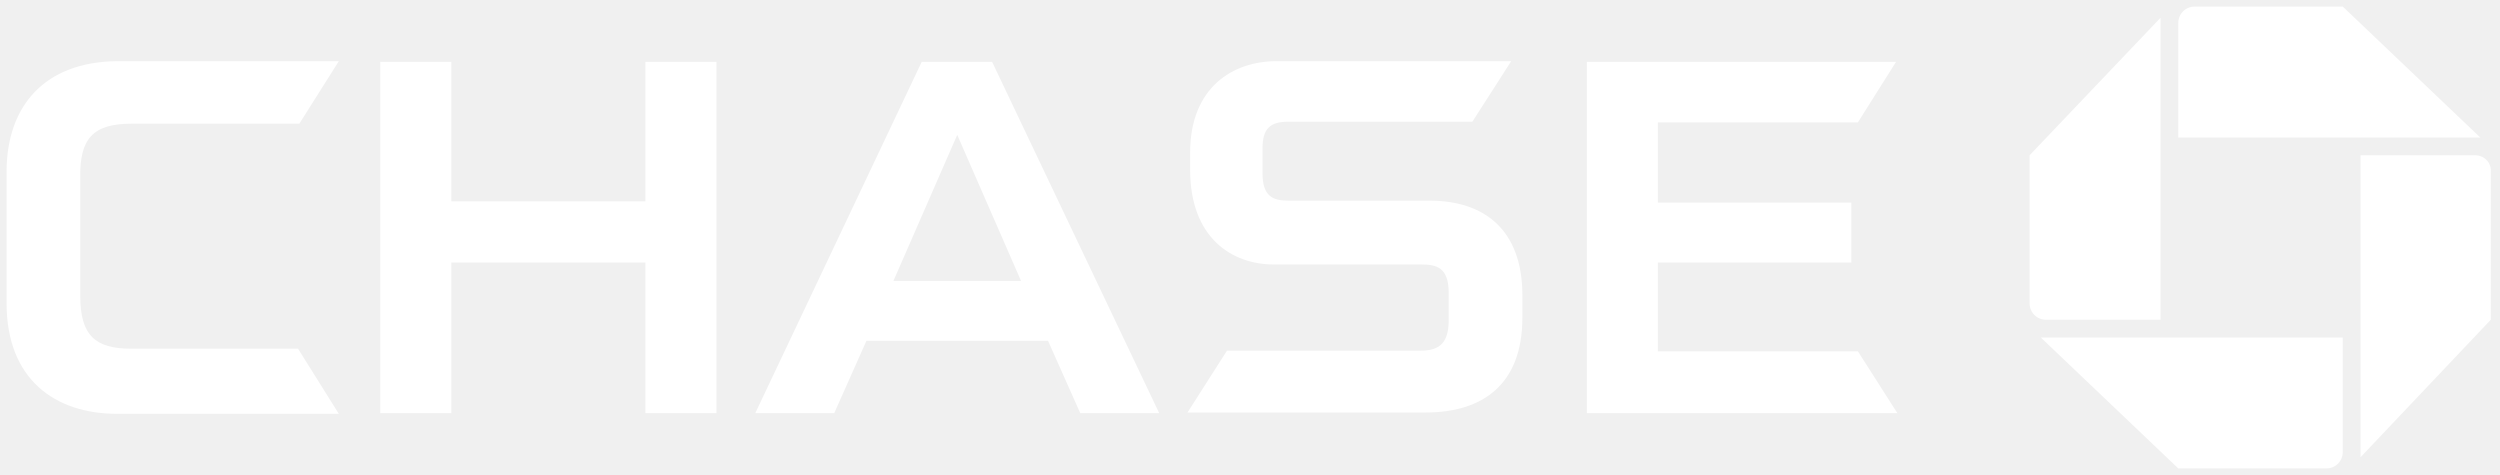
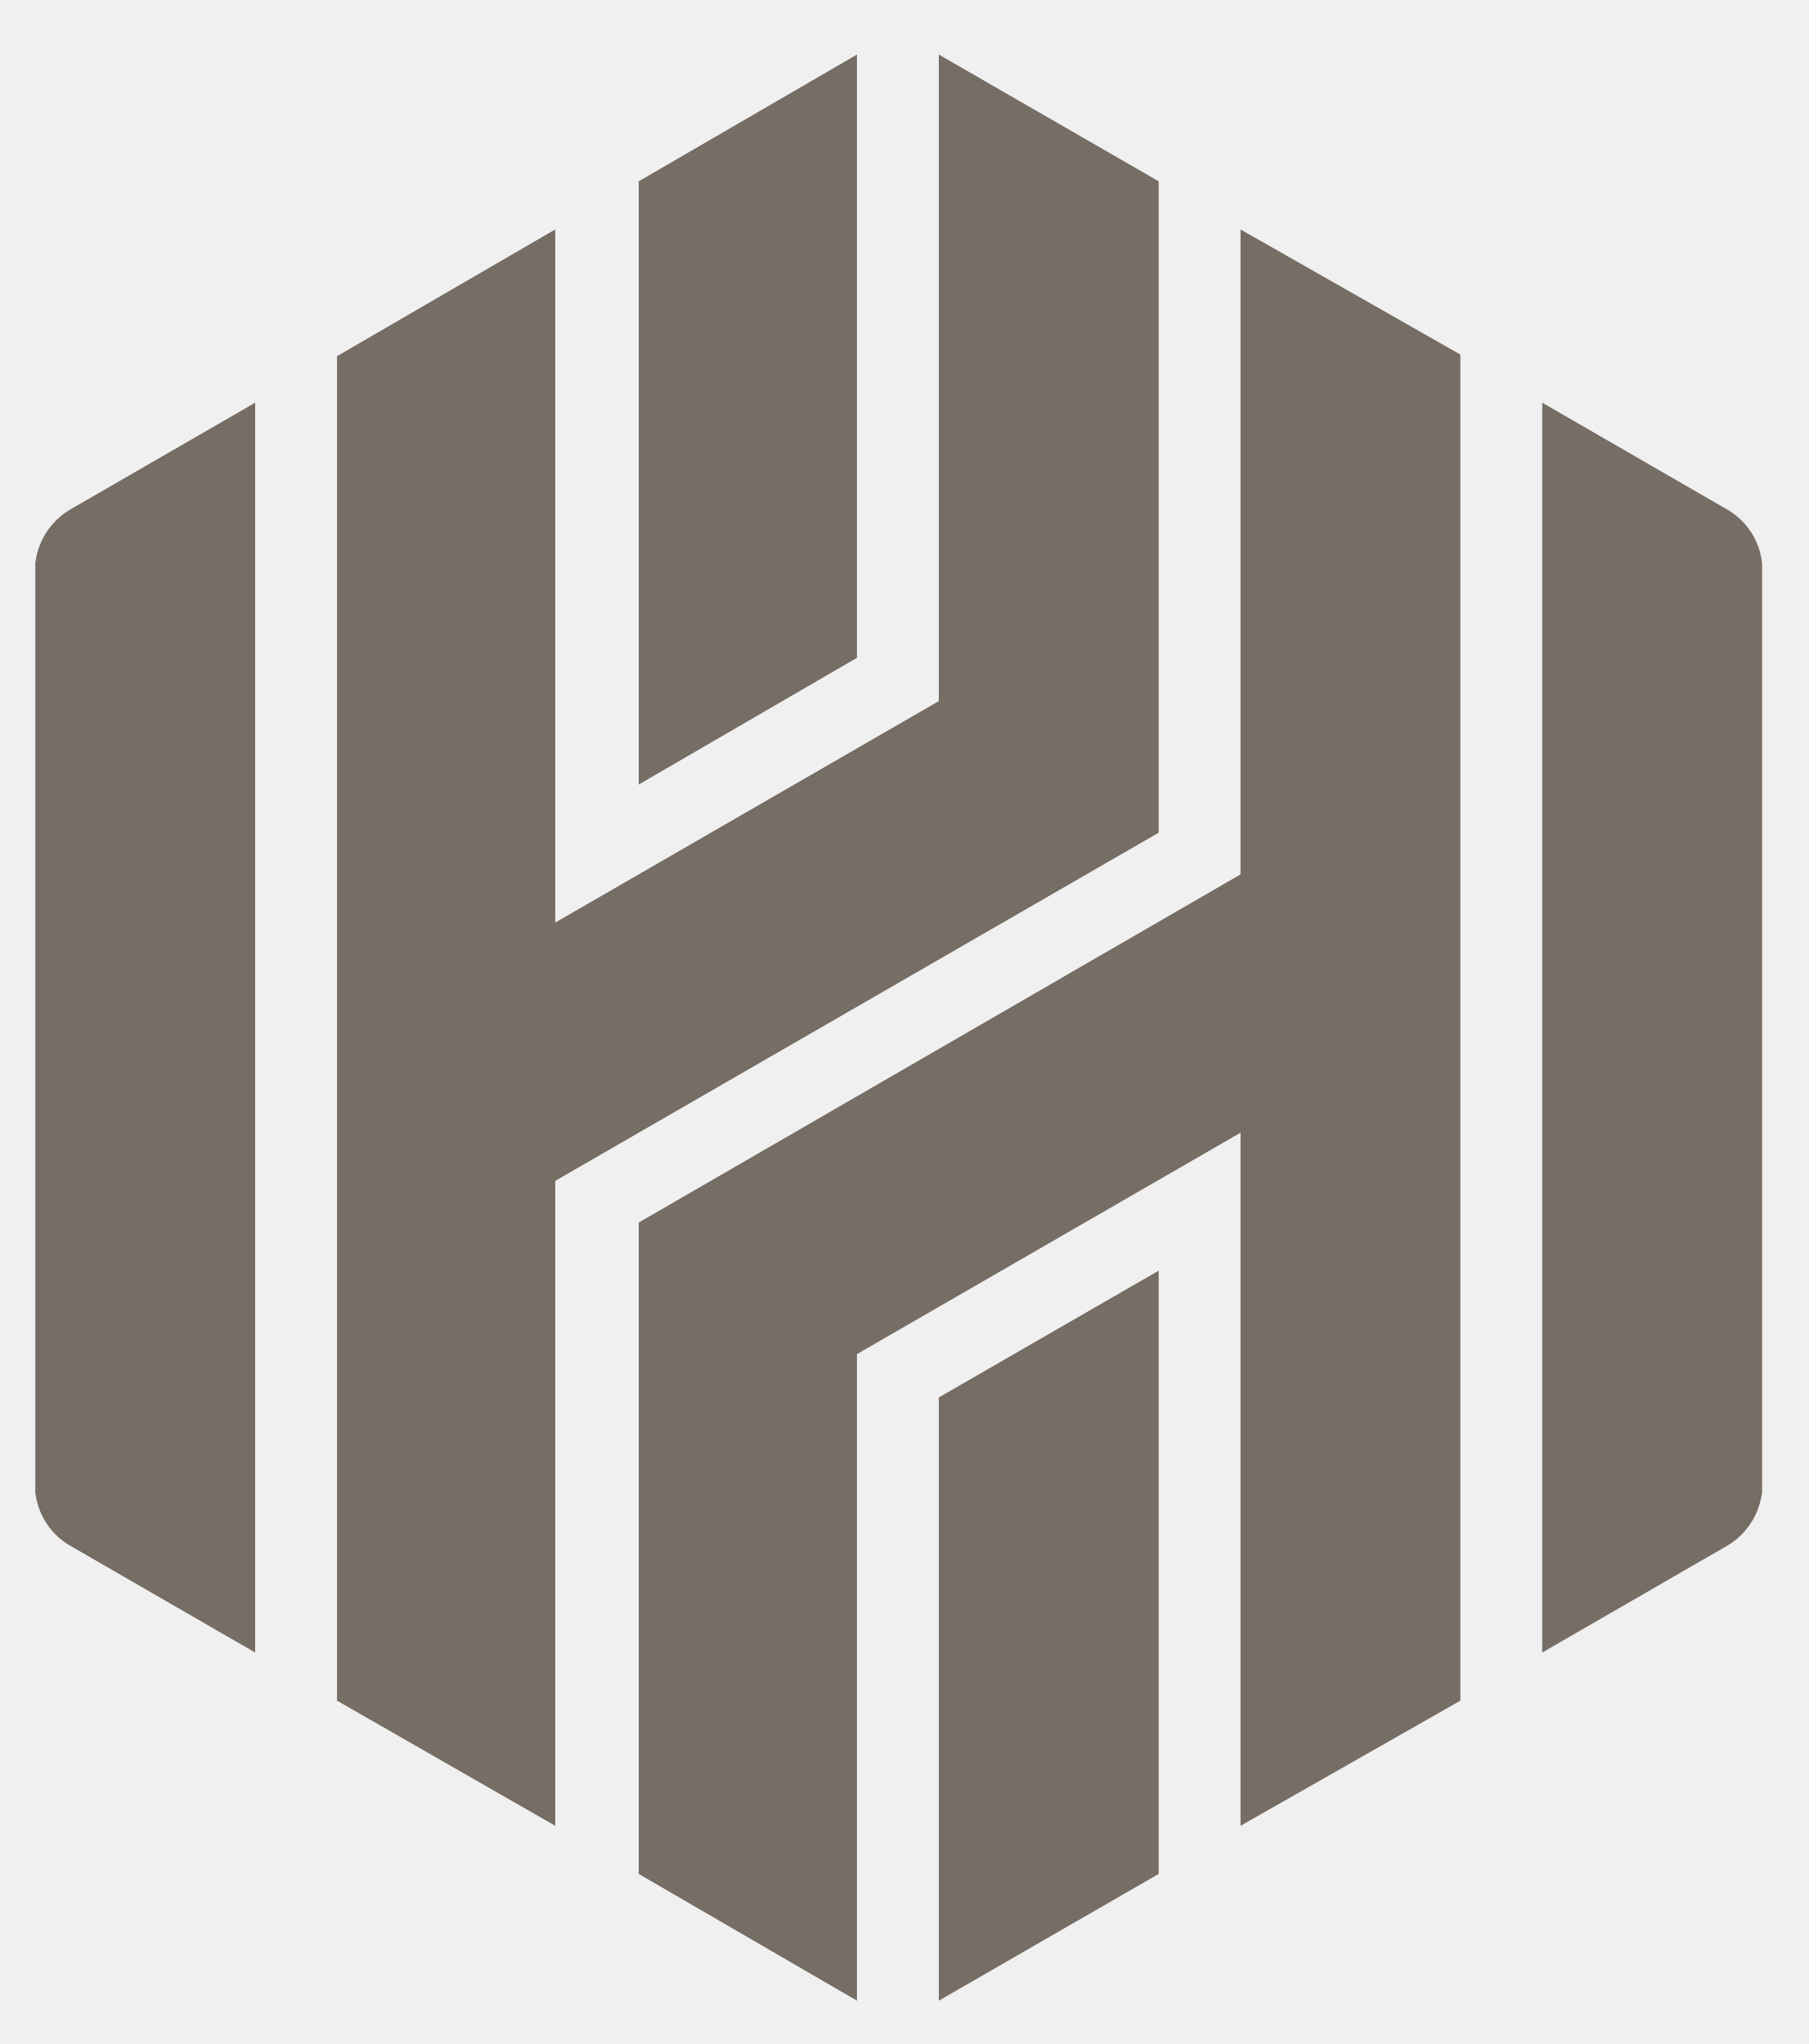
- <svg xmlns="http://www.w3.org/2000/svg" viewBox="0 0 380 72.2">
-   <path fill="#FFFFFF" d="M356.1,1l-22.5,0c-1.4,0-2.5,1.1-2.5,2.5v17.4H377L356.1,1z" />
-   <path fill="#FFFFFF" d="M376.2,23.6h-17.4v45.9l19.8-20.9l0-22.5C378.7,24.7,377.6,23.6,376.2,23.6z" />
-   <path fill="#FFFFFF" d="M331.1,71.2h22.5c1.4,0,2.5-1.1,2.5-2.5V51.3h-45.9L331.1,71.2z" />
-   <path fill="#FFFFFF" d="M328.4,48.6V2.7l-19.9,20.9v22.5c0,1.4,1.1,2.5,2.5,2.5H328.4z" />
-   <polygon fill="#FFFFFF" points="282.4,53.4 252,53.4 252,39.9 281.4,39.9 281.4,30.8 252,30.8 252,18.6 282.4,18.6 288.2,9.4 241.2,9.4 241.2,62.8 288.4,62.8 " />
-   <path fill="#FFFFFF" d="M217.3,30.5h-21.4c-2.4,0-4-0.6-4-4.2c0,0,0-3.7,0-3.7c0-3,1.1-4.1,3.9-4.1l28,0l5.9-9.2l-35.7,0    c-6.5,0-13.1,3.9-13.1,13.9v2.6c0,10.4,6.4,14.4,12.7,14.4H216c2.3,0,4.2,0.4,4.2,4.3l0,4.5c-0.1,3.5-1.8,4.3-4.3,4.3h-29.4    l-6,9.4h36.2c8.7,0,14.7-4.3,14.7-14.4v-3.7C231.3,35.1,225.8,30.5,217.3,30.5z" />
-   <path fill="#FFFFFF" d="M150.8,9.4l25.4,53.4h-12l-4.9-11h-27.6l-4.9,11h-12l25.3-53.4H150.8z M155.2,42.7l-9.7-22.2l-9.7,22.2       H155.2z" />
-   <polygon fill="#FFFFFF" points="98.1,30.6 68.6,30.6 68.6,9.4 57.8,9.4 57.8,62.8 68.6,62.8 68.6,39.9 98.1,39.9 98.1,62.8 108.9,62.8 108.9,9.4 98.1,9.4   " />
-   <path fill="#FFFFFF" d="M20,18.8h25.5l6-9.5H17.8C6.7,9.4,1,16.2,1,26.1v20c0,11.5,7.3,16.8,16.8,16.8l33.7,0L45.3,53H19.9    c-5.4,0-7.7-2-7.7-8V27C12.1,21.1,14.1,18.8,20,18.8z" />
+ <svg xmlns="http://www.w3.org/2000/svg" data-name="Layer 1" viewBox="0 0 112.7 127.4" focusable="false">
+   <defs>
+     <style>.cls-1{fill:#766d65;}</style>
+   </defs>
+   <polygon class="cls-1" points="53.4 3.4 39.8 11.3 39.8 48.9 53.4 41 53.4 3.4" />
+   <polygon class="cls-1" points="58.5 124.7 72.2 116.8 72.2 79.2 58.5 87.1 58.5 124.7" />
+   <polygon class="cls-1" points="77.3 54.5 39.8 76.2 39.8 116.8 53.4 124.7 53.4 84.4 77.3 70.6 77.3 113.8 91 106 91 22.1 77.3 14.3 77.3 54.5" />
+   <polygon class="cls-1" points="72.2 11.3 58.5 3.4 58.5 43.7 34.6 57.5 34.6 14.3 21 22.2 21 106 34.6 113.8 34.6 73.6 72.2 51.9 72.2 11.3" />
+   <path class="cls-1" d="M2.2,35.1V93a4.4,4.4,0,0,0,2.1,3.3L15.9,103V25.1L4.3,31.8A4.5,4.5,0,0,0,2.2,35.1Z" />
+   <path class="cls-1" d="M107.7,31.8,96.1,25.1V103l11.6-6.7a4.5,4.5,0,0,0,2.1-3.3V35.1A4.4,4.4,0,0,0,107.7,31.8Z" />
</svg>
